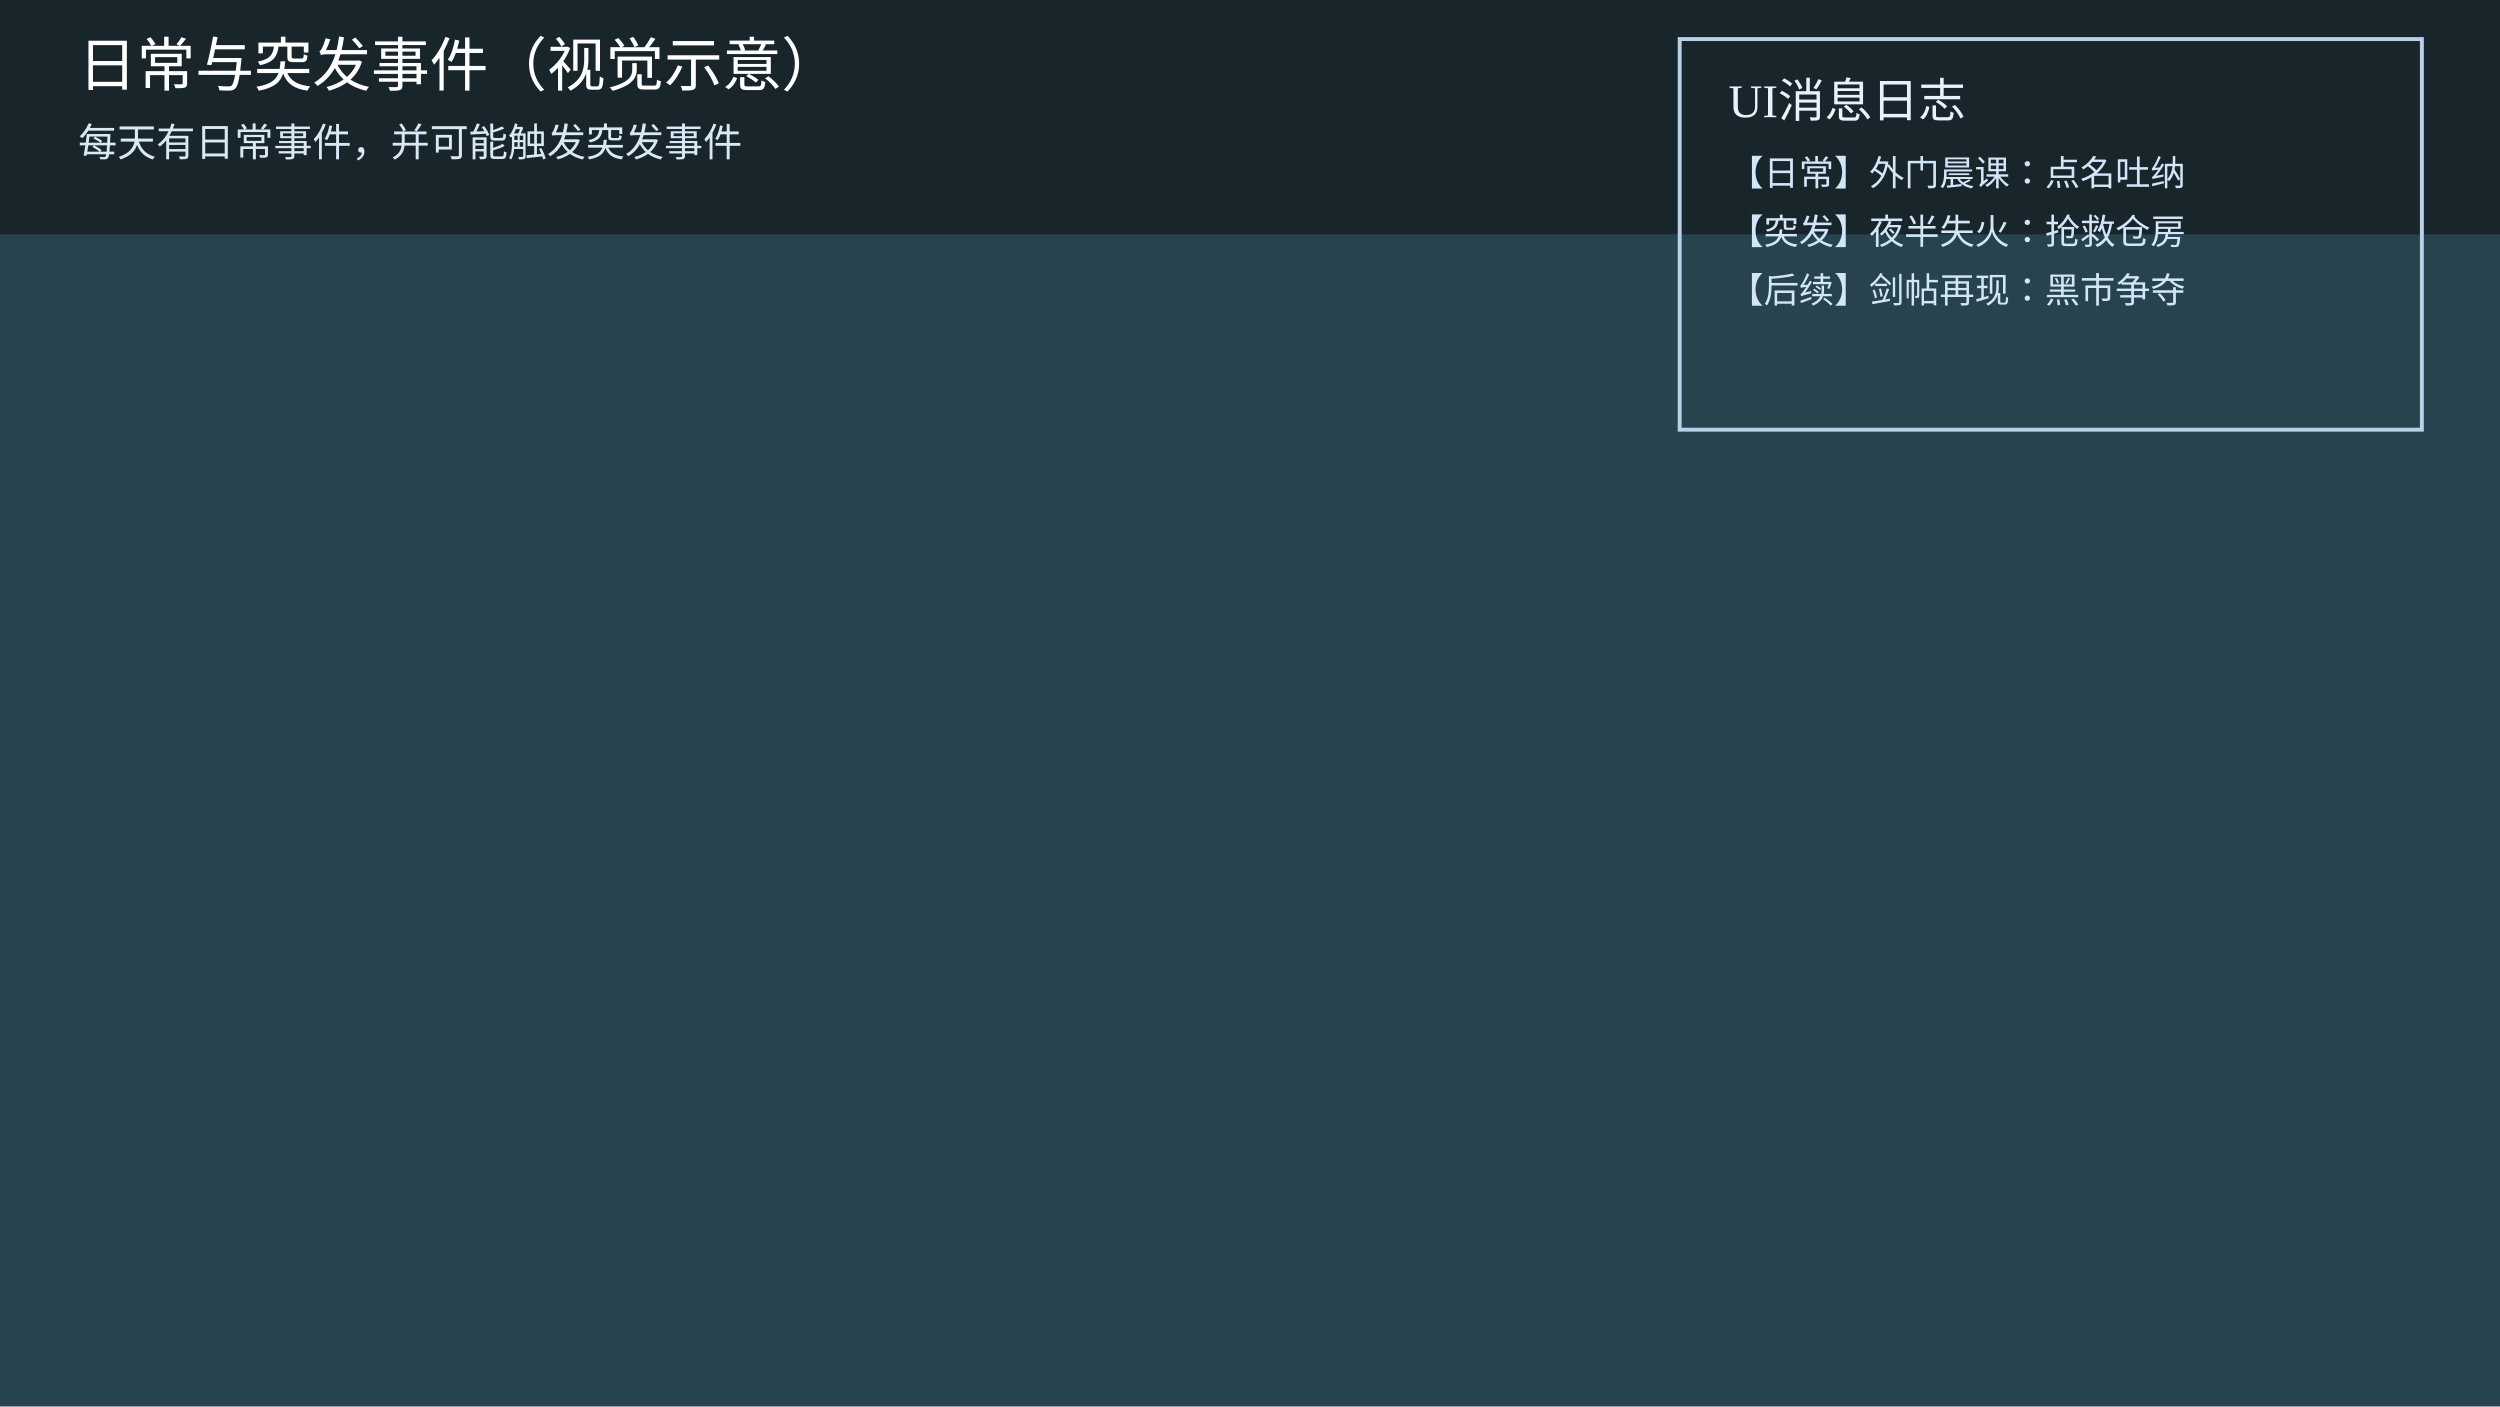
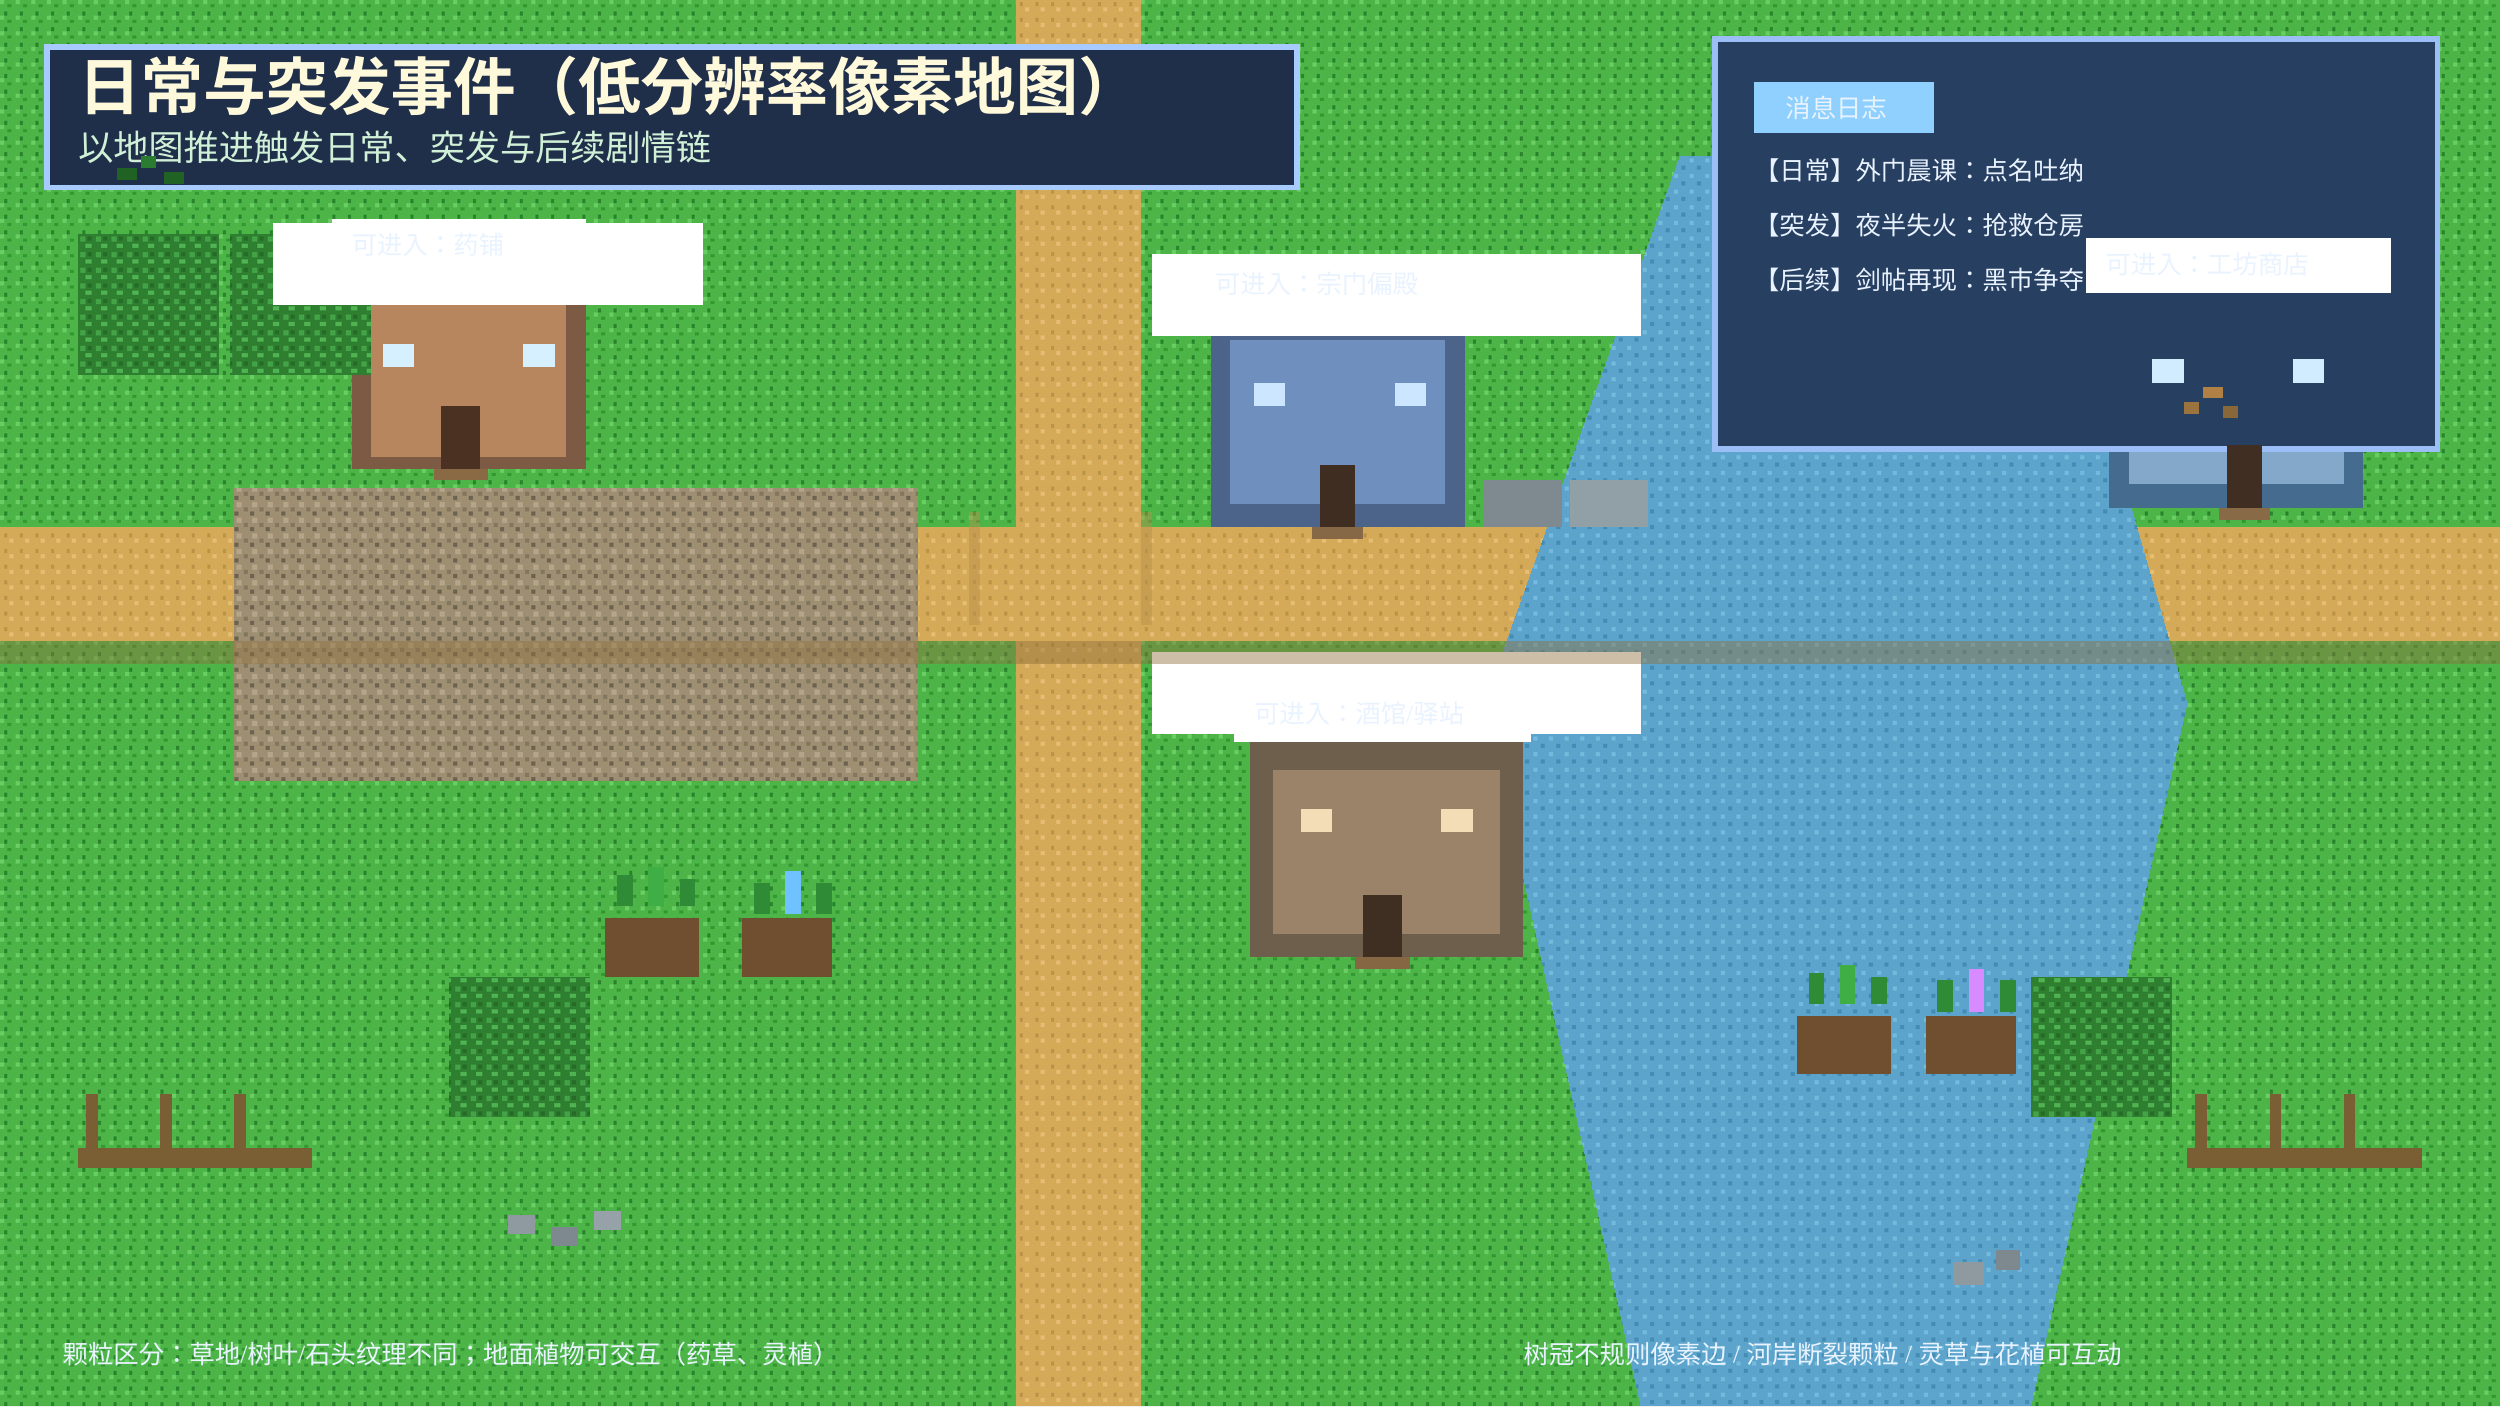
- <svg xmlns="http://www.w3.org/2000/svg" width="1280" height="720">
-   <rect width="1280" height="720" fill="#18262c" />
-   <rect y="120" width="1280" height="600" fill="#27434e" />
-   <text x="40" y="44" fill="white" font-size="30">日常与突发事件（视觉示意）</text>
-   <text x="40" y="80" fill="#d8e8f4" font-size="20">每天有日常事件，并可能触发突发事件</text>
-   <rect x="860" y="20" width="380" height="200" fill="none" stroke="#b9d1e8" stroke-width="2" />
-   <text x="885" y="60" fill="#e7f2ff" font-size="24">UI消息日志</text>
-   <text x="885" y="95" fill="#d3e5f9" font-size="18">【日常】外门晨课：点名吐纳</text>
-   <text x="885" y="125" fill="#d3e5f9" font-size="18">【突发】夜半失火：抢救仓房</text>
-   <text x="885" y="155" fill="#d3e5f9" font-size="18">【后续】剑帖再现：黑市争夺</text>
+ <svg xmlns="http://www.w3.org/2000/svg" width="1280" height="720" viewBox="0 0 1280 720" role="img" aria-label="日常与突发事件（低分辨率像素地图）" shape-rendering="crispEdges">
+   <defs>
+     <style>.title{fill:#fff9dc;font-size:32px;font-weight:700}.subtitle{fill:#d0f0d7;font-size:18px}.tag{fill:#fff;font-size:16px;font-weight:700}.small{fill:#e9f3ff;font-size:13px}</style>
+     <pattern id="grass" width="8" height="8" patternUnits="userSpaceOnUse">
+       <rect width="8" height="8" fill="#4db548" />
+       <rect width="2" height="2" fill="#68cd62" />
+       <rect x="4" y="2" width="2" height="2" fill="#339a33" />
+       <rect x="2" y="6" width="2" height="2" fill="#2b862d" />
+     </pattern>
+     <pattern id="leaf" width="8" height="8" patternUnits="userSpaceOnUse">
+       <rect width="8" height="8" fill="#2f7f31" />
+       <rect x="1" y="1" width="3" height="3" fill="#43a246" />
+       <rect x="5" y="1" width="2" height="2" fill="#256c27" />
+       <rect x="4" y="5" width="3" height="2" fill="#4eb250" />
+     </pattern>
+     <pattern id="stone" width="8" height="8" patternUnits="userSpaceOnUse">
+       <rect width="8" height="8" fill="#9e8f72" />
+       <rect x="1" y="1" width="3" height="3" fill="#b4a58a" />
+       <rect x="5" y="4" width="2" height="2" fill="#83775f" />
+       <rect x="0" y="6" width="2" height="2" fill="#6e6451" />
+     </pattern>
+     <pattern id="path" width="8" height="8" patternUnits="userSpaceOnUse">
+       <rect width="8" height="8" fill="#d4aa58" />
+       <rect x="2" y="1" width="2" height="2" fill="#bc9448" />
+       <rect x="5" y="4" width="2" height="2" fill="#e4bc72" />
+     </pattern>
+     <pattern id="water" width="8" height="8" patternUnits="userSpaceOnUse">
+       <rect width="8" height="8" fill="#5ca4cb" />
+       <rect x="1" y="1" width="2" height="2" fill="#73b9dc" />
+       <rect x="5" y="5" width="2" height="2" fill="#458db5" />
+     </pattern>
+   </defs>
+   <rect width="1280" height="720" fill="url(#grass)" />
+   <rect x="0" y="270" width="1280" height="58" fill="url(#path)" />
+   <rect x="520" y="0" width="64" height="720" fill="url(#path)" />
+   <path d="M860 80 L1040 80 L1120 360 L1040 720 L840 720 L760 360 Z" fill="url(#water)" />
+   <rect x="24" y="24" width="640" height="72" fill="#1f2f49" stroke="#a7cbff" stroke-width="3" />
+   <text x="40" y="56" class="title">日常与突发事件（低分辨率像素地图）</text>
+   <text x="40" y="82" class="subtitle">以地图推进触发日常、突发与后续剧情链</text>
+   <rect x="120" y="250" width="350" height="150" fill="url(#stone)" />
+   <rect x="180" y="140" width="120" height="100" fill="#7d5a43" />
+   <rect x="190" y="154" width="100" height="80" fill="#b7855e" />
+   <rect x="620" y="160" width="130" height="110" fill="#4d648a" />
+   <rect x="630" y="174" width="110" height="84" fill="#6f8fbe" />
+   <rect x="640" y="380" width="140" height="110" fill="#6e5f4c" />
+   <rect x="652" y="394" width="116" height="84" fill="#9a8368" />
+   <rect x="1080" y="150" width="130" height="110" fill="#456b8e" />
+   <rect x="1090" y="164" width="110" height="84" fill="#83a8ca" />
+   <rect x="878" y="20" width="370" height="210" fill="#273f61" stroke="#9bbef7" stroke-width="3" />
+   <rect x="898" y="42" width="92" height="26" fill="#8fd0ff" />
+   <text x="914" y="60" class="small">消息日志</text>
+   <text x="898" y="92" class="small">【日常】外门晨课：点名吐纳</text>
+   <text x="898" y="120" class="small">【突发】夜半失火：抢救仓房</text>
+   <text x="898" y="148" class="small">【后续】剑帖再现：黑市争夺</text>
+   <rect x="40" y="120" width="72" height="72" fill="url(#leaf)" />
+   <rect x="118" y="120" width="72" height="72" fill="url(#leaf)" />
+   <rect x="230" y="500" width="72" height="72" fill="url(#leaf)" />
+   <rect x="1040" y="500" width="72" height="72" fill="url(#leaf)" />
+   <rect x="760" y="246" width="40" height="24" fill="#7e8a90" />
+   <rect x="804" y="246" width="40" height="24" fill="#919fa6" />
+   <rect x="310" y="470" width="48" height="30" fill="#6f4f2f" />
+   <rect x="316" y="448" width="8" height="16" fill="#2f8b35" />
+   <rect x="332" y="444" width="8" height="20" fill="#3fae45" />
+   <rect x="348" y="450" width="8" height="14" fill="#2f8b35" />
+   <rect x="920" y="520" width="48" height="30" fill="#6f4f2f" />
+   <rect x="926" y="498" width="8" height="16" fill="#2f8b35" />
+   <rect x="942" y="494" width="8" height="20" fill="#3fae45" />
+   <rect x="958" y="500" width="8" height="14" fill="#2f8b35" />
+   <rect x="140" y="114" width="220" height="42" fill="#fff" />
+   <text x="154" y="141" class="tag">晨课广场（日常）</text>
+   <rect x="590" y="130" width="250" height="42" fill="#fff" />
+   <text x="604" y="157" class="tag">仓房区（突发失火）</text>
+   <rect x="590" y="334" width="250" height="42" fill="#fff" />
+   <text x="604" y="361" class="tag">黑市巷（后续争夺）</text>
+   <text x="32" y="698" class="small">颗粒区分：草地/树叶/石头纹理不同；地面植物可交互（药草、灵植）</text>
+   <rect x="0" y="328" width="1280" height="12" fill="#8d6f3b" opacity="0.45" />
+   <rect x="40" y="588" width="120" height="10" fill="#7b5f34" />
+   <rect x="44" y="560" width="6" height="30" fill="#7b5f34" />
+   <rect x="82" y="560" width="6" height="30" fill="#7b5f34" />
+   <rect x="120" y="560" width="6" height="30" fill="#7b5f34" />
+   <rect x="1120" y="588" width="120" height="10" fill="#7b5f34" />
+   <rect x="1124" y="560" width="6" height="30" fill="#7b5f34" />
+   <rect x="1162" y="560" width="6" height="30" fill="#7b5f34" />
+   <rect x="1200" y="560" width="6" height="30" fill="#7b5f34" />
+   <rect x="260" y="622" width="14" height="10" fill="#8f9aa0" />
+   <rect x="282" y="628" width="14" height="10" fill="#7e898f" />
+   <rect x="304" y="620" width="14" height="10" fill="#96a2a8" />
+   <rect x="1000" y="646" width="16" height="12" fill="#8f9aa0" />
+   <rect x="1022" y="640" width="12" height="10" fill="#7e898f" />
+   <rect x="60" y="86" width="10" height="6" fill="#1f6224" />
+   <rect x="72" y="80" width="8" height="6" fill="#2b7b31" />
+   <rect x="84" y="88" width="10" height="6" fill="#1f6224" />
+   <rect x="1118" y="206" width="8" height="6" fill="#9b733e" />
+   <rect x="1128" y="198" width="10" height="6" fill="#b08045" />
+   <rect x="1138" y="208" width="8" height="6" fill="#8a6738" />
+   <rect x="496" y="262" width="6" height="58" fill="#b8904a" opacity="0.45" />
+   <rect x="584" y="262" width="6" height="58" fill="#b8904a" opacity="0.45" />
+   <rect x="380" y="470" width="46" height="30" fill="#6f4f2f" />
+   <rect x="386" y="452" width="8" height="16" fill="#2f8b35" />
+   <rect x="402" y="446" width="8" height="22" fill="#6fc2ff" />
+   <rect x="418" y="452" width="8" height="16" fill="#2f8b35" />
+   <rect x="986" y="520" width="46" height="30" fill="#6f4f2f" />
+   <rect x="992" y="502" width="8" height="16" fill="#2f8b35" />
+   <rect x="1008" y="496" width="8" height="22" fill="#d78bff" />
+   <rect x="1024" y="502" width="8" height="16" fill="#2f8b35" />
+   <text x="780" y="698" class="small">树冠不规则像素边 / 河岸断裂颗粒 / 灵草与花植可互动</text>
+   <rect x="226" y="208" width="20" height="32" fill="#4a3122" />
+   <rect x="222" y="240" width="28" height="6" fill="#8a6a45" />
+   <rect x="196" y="176" width="16" height="12" fill="#d7f0ff" />
+   <rect x="268" y="176" width="16" height="12" fill="#d7f0ff" />
+   <rect x="676" y="238" width="18" height="32" fill="#3e2d20" />
+   <rect x="672" y="270" width="26" height="6" fill="#876846" />
+   <rect x="642" y="196" width="16" height="12" fill="#cde6ff" />
+   <rect x="714" y="196" width="16" height="12" fill="#cde6ff" />
+   <rect x="698" y="458" width="20" height="32" fill="#3f2e22" />
+   <rect x="694" y="490" width="28" height="6" fill="#856744" />
+   <rect x="666" y="414" width="16" height="12" fill="#f3ddb7" />
+   <rect x="738" y="414" width="16" height="12" fill="#f3ddb7" />
+   <rect x="1140" y="228" width="18" height="32" fill="#3f2e21" />
+   <rect x="1136" y="260" width="26" height="6" fill="#896a46" />
+   <rect x="1102" y="184" width="16" height="12" fill="#d2ecff" />
+   <rect x="1174" y="184" width="16" height="12" fill="#d2ecff" />
+   <rect x="170" y="112" width="130" height="28" fill="#ffffff" />
+   <text x="180" y="130" class="small">可进入：药铺</text>
+   <rect x="612" y="132" width="146" height="28" fill="#ffffff" />
+   <text x="622" y="150" class="small">可进入：宗门偏殿</text>
+   <rect x="632" y="352" width="152" height="28" fill="#ffffff" />
+   <text x="642" y="370" class="small">可进入：酒馆/驿站</text>
+   <rect x="1068" y="122" width="156" height="28" fill="#ffffff" />
+   <text x="1078" y="140" class="small">可进入：工坊商店</text>
</svg>
